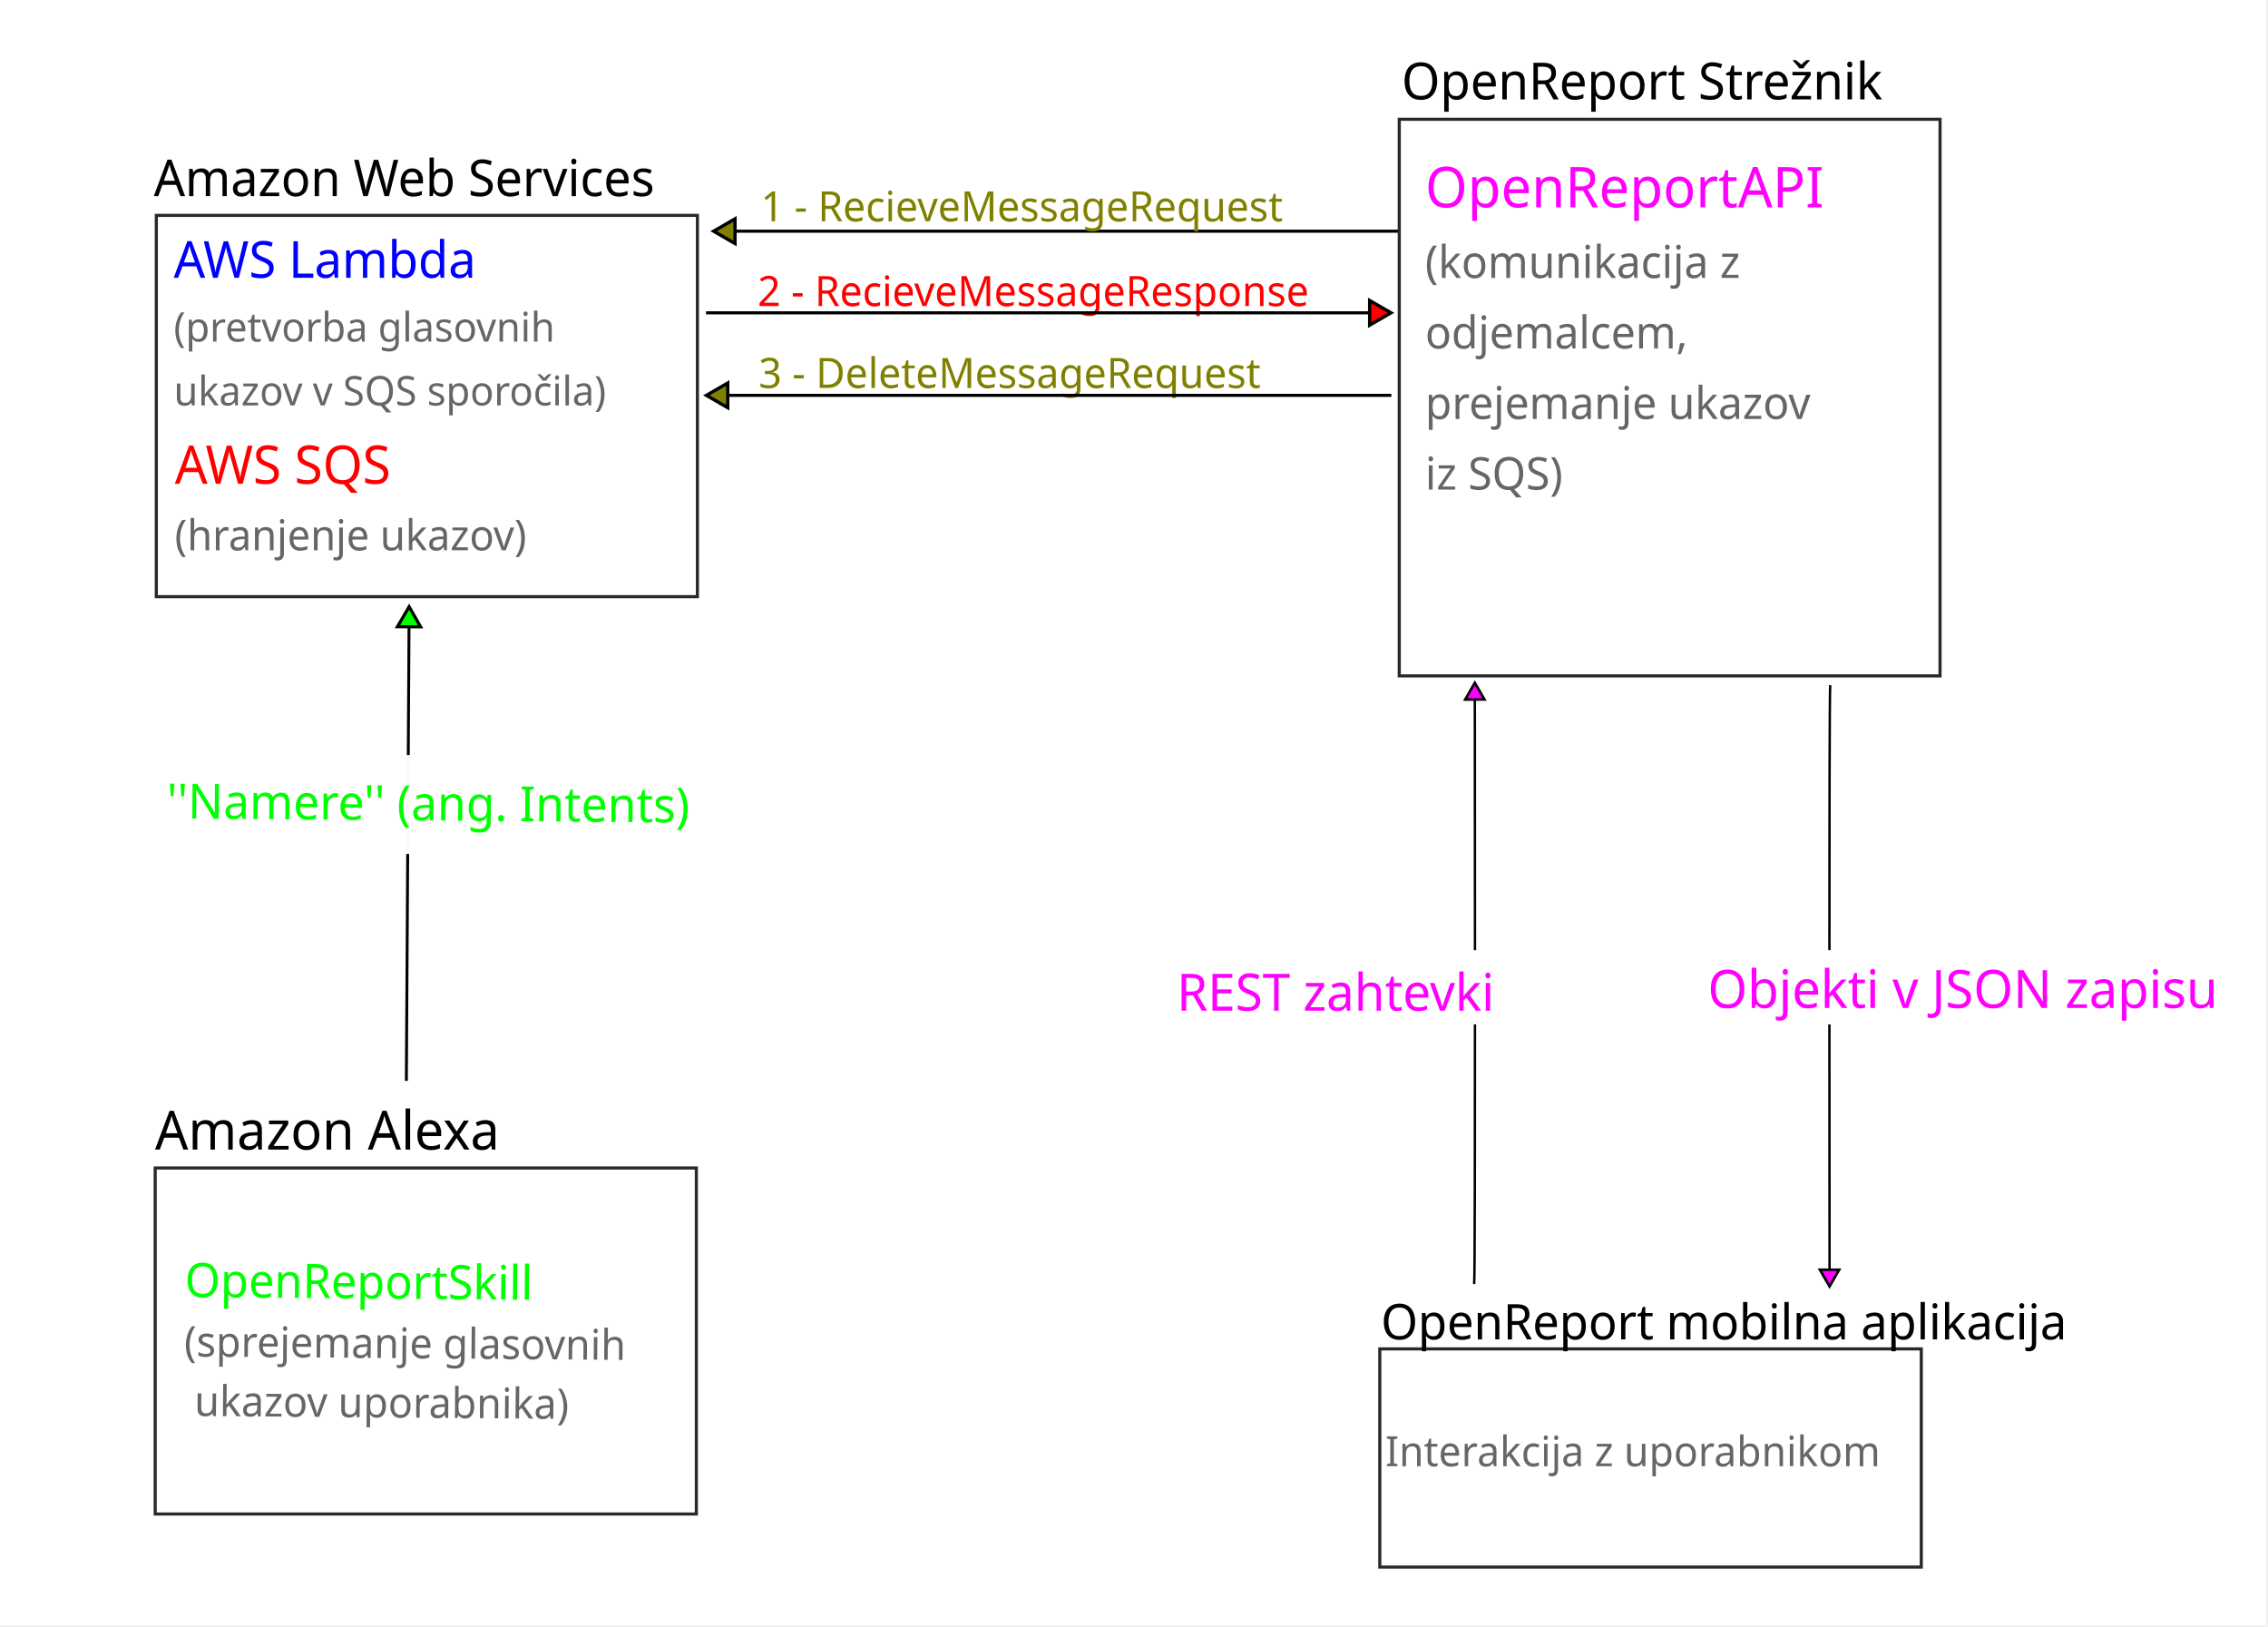
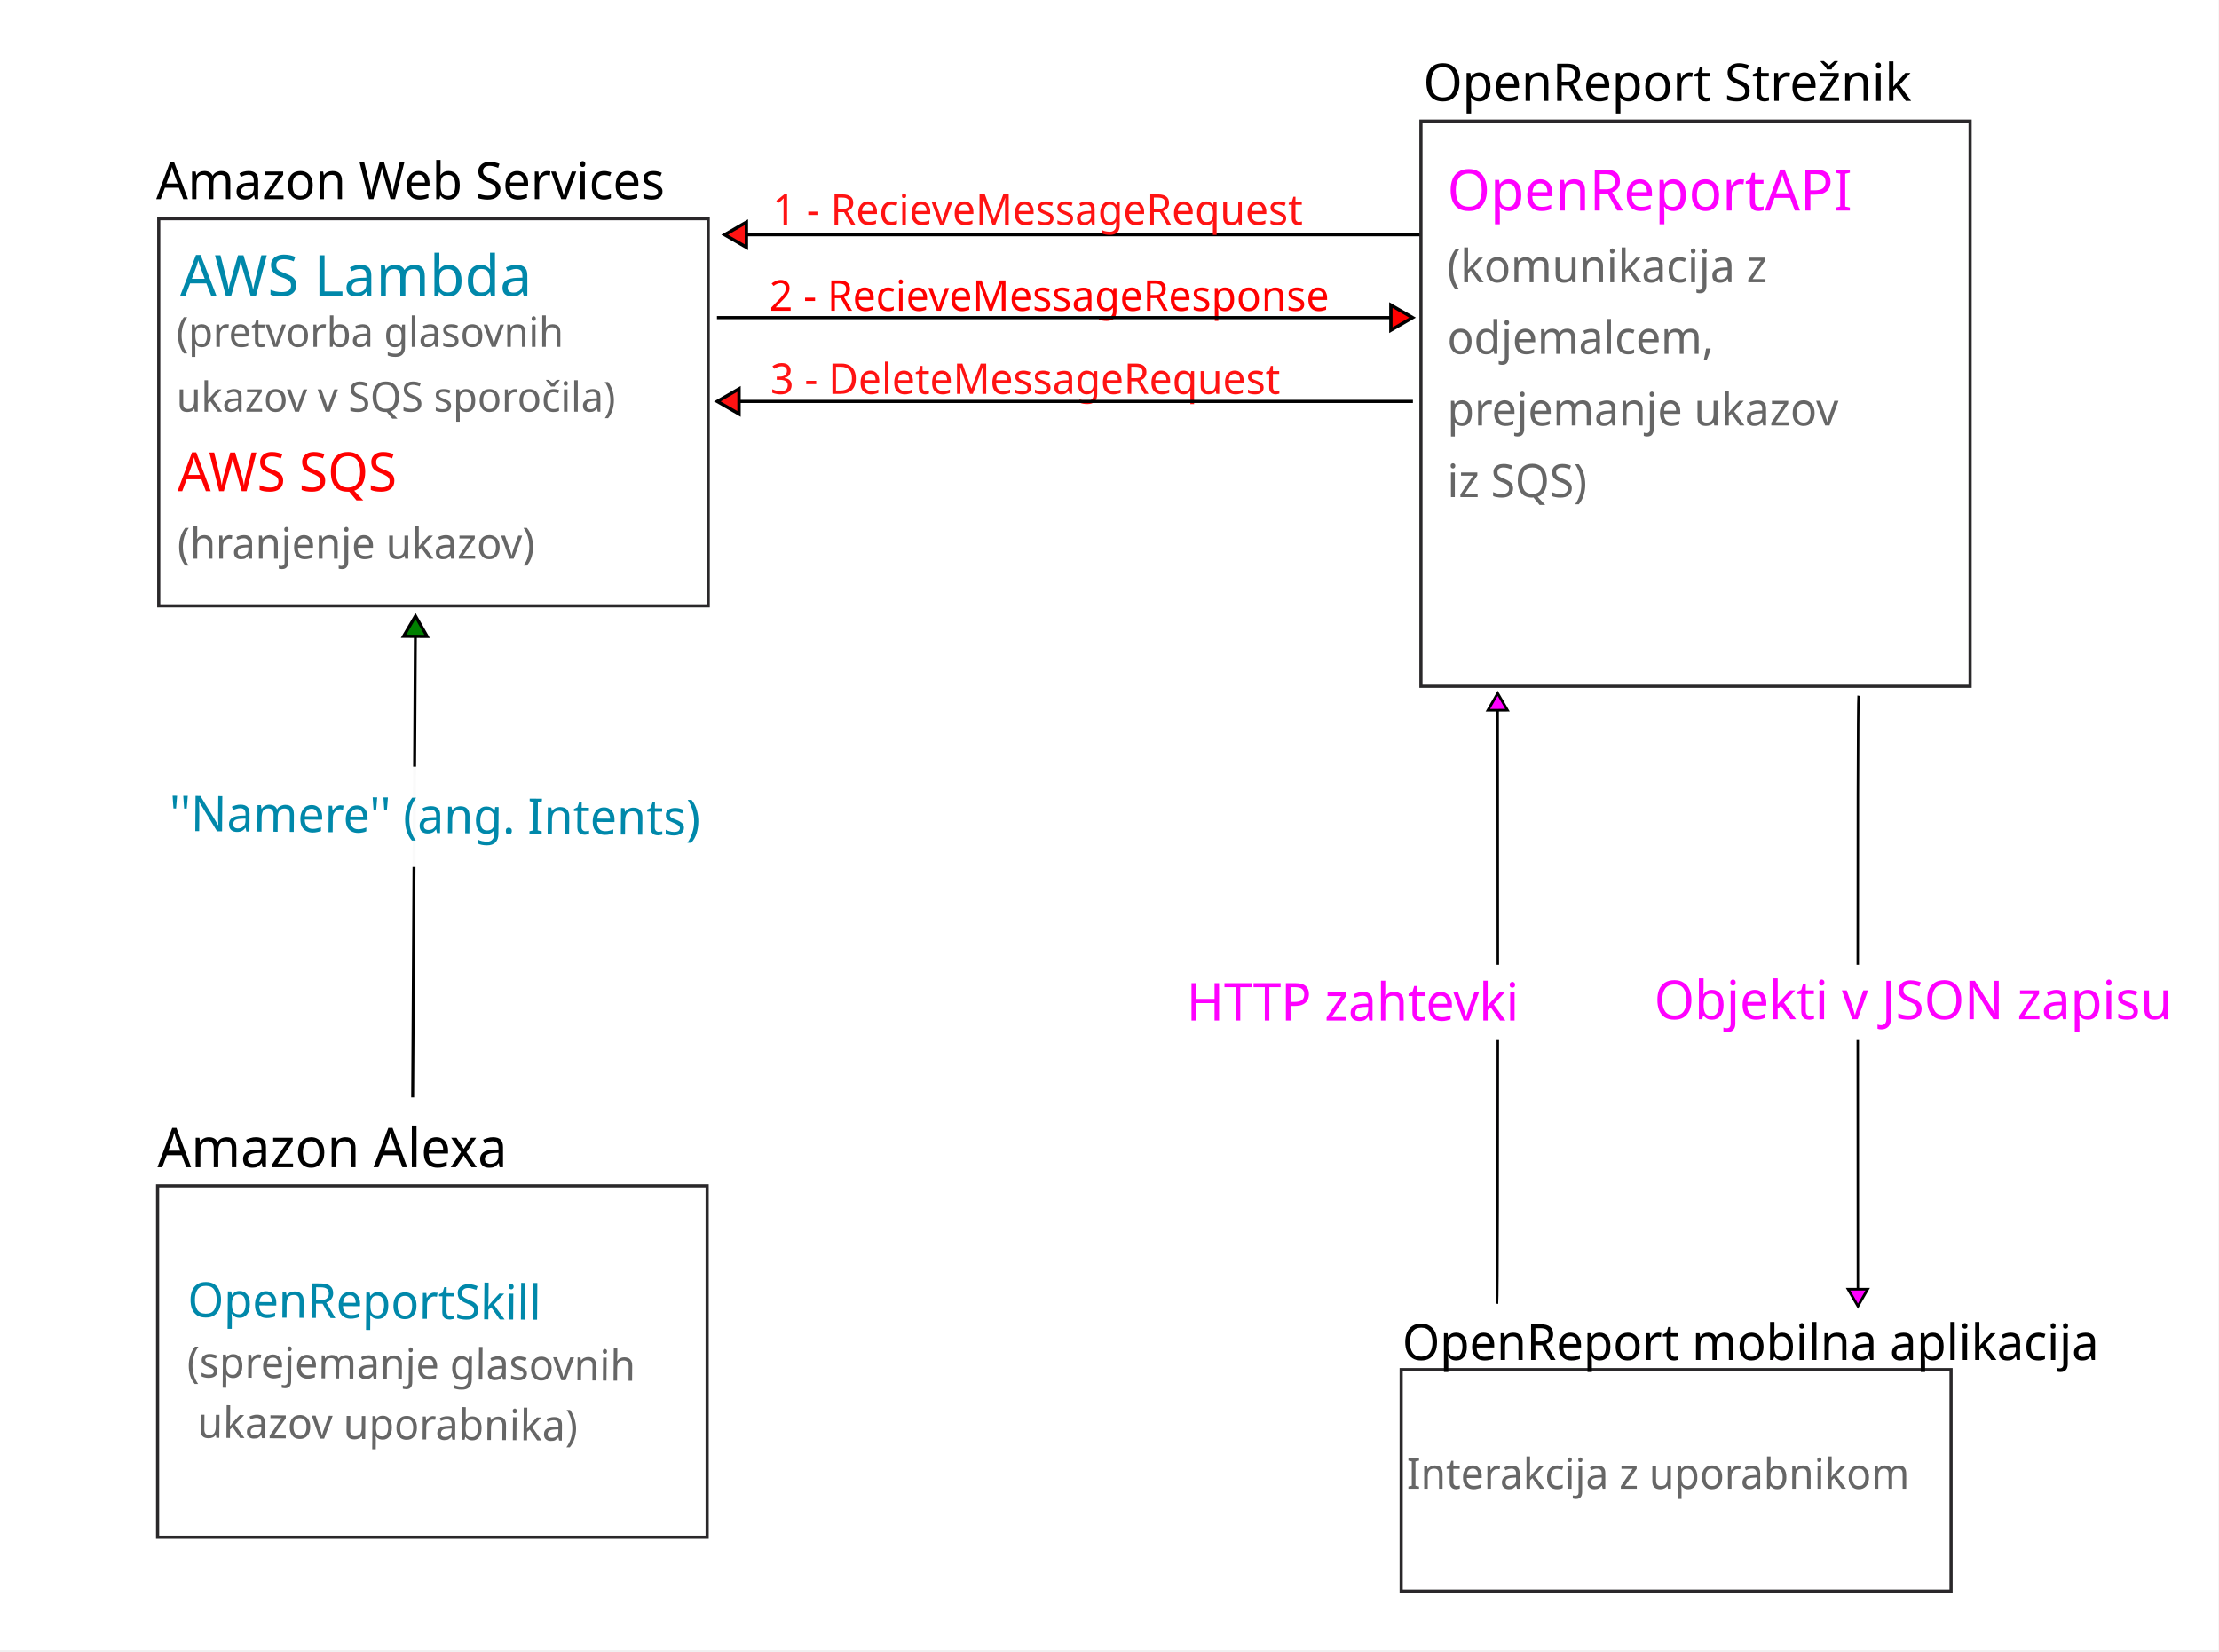
- <svg xmlns="http://www.w3.org/2000/svg" xmlns:ns1="http://www.openswatchbook.org/uri/2009/osb" width="219mm" height="157mm" viewBox="0 0 219 157" version="1.1" id="svg8">
+ <svg xmlns="http://www.w3.org/2000/svg" xmlns:ns1="http://www.openswatchbook.org/uri/2009/osb" id="svg8" version="1.1" viewBox="0 0 211 157" height="157mm" width="211mm">
  <defs id="defs2">
-     <marker orient="auto" refY="0" refX="0" id="marker3198" style="overflow:visible">
-       <path id="path3196" d="M 5.77,0 -2.88,5 V -5 Z" style="fill:#808000;fill-opacity:1;fill-rule:evenodd;stroke:#000000;stroke-width:1pt;stroke-opacity:1" transform="scale(0.8)" />
+     <marker style="overflow:visible" id="marker3198" refX="0" refY="0" orient="auto">
+       <path transform="scale(0.8)" style="fill:#ff1313;fill-opacity:1;fill-rule:evenodd;stroke:#000000;stroke-width:1pt;stroke-opacity:1" d="M 5.77,0 -2.88,5 V -5 Z" id="path3196" />
    </marker>
-     <rect x="-4.056" y="135.376" width="83.222" height="45.537" id="rect3085" />
-     <marker style="overflow:visible" id="marker2984" refX="0" refY="0" orient="auto">
-       <path transform="scale(0.8)" style="fill:#ff00ff;fill-opacity:1;fill-rule:evenodd;stroke:#000000;stroke-width:1pt;stroke-opacity:1" d="M 5.77,0 -2.88,5 V -5 Z" id="path2982" />
+     <rect id="rect3085" height="45.537" width="83.222" y="135.376" x="-4.056" />
+     <marker orient="auto" refY="0" refX="0" id="marker2984" style="overflow:visible">
+       <path id="path2982" d="M 5.77,0 -2.88,5 V -5 Z" style="fill:#ff00ff;fill-opacity:1;fill-rule:evenodd;stroke:#000000;stroke-width:1pt;stroke-opacity:1" transform="scale(0.8)" />
    </marker>
-     <marker style="overflow:visible" id="marker2276" refX="0" refY="0" orient="auto">
-       <path transform="scale(0.8)" style="fill:#00ff00;fill-opacity:1;fill-rule:evenodd;stroke:#000000;stroke-width:1pt;stroke-opacity:1" d="M 5.77,0 -2.88,5 V -5 Z" id="path2274" />
+     <marker orient="auto" refY="0" refX="0" id="marker2276" style="overflow:visible">
+       <path id="path2274" d="M 5.77,0 -2.88,5 V -5 Z" style="fill:#008000;fill-opacity:1;fill-rule:evenodd;stroke:#000000;stroke-width:1pt;stroke-opacity:1" transform="scale(0.8)" />
    </marker>
-     <marker orient="auto" refY="0" refX="0" id="Arrow1Lend" style="overflow:visible">
-       <path id="path895" d="M 0,0 5,-5 -12.5,0 5,5 Z" style="fill:#000000;fill-opacity:1;fill-rule:evenodd;stroke:#000000;stroke-width:1pt;stroke-opacity:1" transform="matrix(-0.8,0,0,-0.8,-10,0)" />
+     <marker style="overflow:visible" id="Arrow1Lend" refX="0" refY="0" orient="auto">
+       <path transform="matrix(-0.8,0,0,-0.8,-10,0)" style="fill:#000000;fill-opacity:1;fill-rule:evenodd;stroke:#000000;stroke-width:1pt;stroke-opacity:1" d="M 0,0 5,-5 -12.5,0 5,5 Z" id="path895" />
    </marker>
-     <linearGradient id="linearGradient859" ns1:paint="solid">
-       <stop style="stop-color:#000000;stop-opacity:1;" offset="0" id="stop857" />
+     <linearGradient ns1:paint="solid" id="linearGradient859">
+       <stop id="stop857" offset="0" style="stop-color:#000000;stop-opacity:1;" />
    </linearGradient>
-     <marker style="overflow:visible" id="TriangleOutL-7" refX="0" refY="0" orient="auto">
-       <path transform="scale(0.8)" style="fill:#000000;fill-opacity:1;fill-rule:evenodd;stroke:#000000;stroke-width:1pt;stroke-opacity:1" d="M 5.77,0 -2.88,5 V -5 Z" id="path1034-5" />
+     <marker orient="auto" refY="0" refX="0" id="TriangleOutL-7" style="overflow:visible">
+       <path id="path1034-5" d="M 5.77,0 -2.88,5 V -5 Z" style="fill:#000000;fill-opacity:1;fill-rule:evenodd;stroke:#000000;stroke-width:1pt;stroke-opacity:1" transform="scale(0.8)" />
    </marker>
-     <marker style="overflow:visible" id="marker3198-4" refX="0" refY="0" orient="auto">
-       <path transform="scale(0.8)" style="fill:#ff0000;fill-opacity:1;fill-rule:evenodd;stroke:#000000;stroke-width:1pt;stroke-opacity:1" d="M 5.77,0 -2.88,5 V -5 Z" id="path3196-3" />
+     <marker orient="auto" refY="0" refX="0" id="marker3198-4" style="overflow:visible">
+       <path id="path3196-3" d="M 5.77,0 -2.88,5 V -5 Z" style="fill:#ff0000;fill-opacity:1;fill-rule:evenodd;stroke:#000000;stroke-width:1pt;stroke-opacity:1" transform="scale(0.8)" />
    </marker>
-     <marker style="overflow:visible" id="marker3198-49" refX="0" refY="0" orient="auto">
-       <path transform="scale(0.8)" style="fill:#808000;fill-opacity:1;fill-rule:evenodd;stroke:#000000;stroke-width:1pt;stroke-opacity:1" d="M 5.77,0 -2.88,5 V -5 Z" id="path3196-2" />
+     <marker orient="auto" refY="0" refX="0" id="marker3198-49" style="overflow:visible">
+       <path id="path3196-2" d="M 5.77,0 -2.88,5 V -5 Z" style="fill:#ff1313;fill-opacity:1;fill-rule:evenodd;stroke:#000000;stroke-width:1pt;stroke-opacity:1" transform="scale(0.8)" />
    </marker>
-     <marker orient="auto" refY="0" refX="0" id="marker2984-7" style="overflow:visible">
-       <path id="path2982-5" d="M 5.77,0 -2.88,5 V -5 Z" style="fill:#ff00ff;fill-opacity:1;fill-rule:evenodd;stroke:#000000;stroke-width:1pt;stroke-opacity:1" transform="scale(0.8)" />
+     <marker style="overflow:visible" id="marker2984-7" refX="0" refY="0" orient="auto">
+       <path transform="scale(0.8)" style="fill:#ff00ff;fill-opacity:1;fill-rule:evenodd;stroke:#000000;stroke-width:1pt;stroke-opacity:1" d="M 5.77,0 -2.88,5 V -5 Z" id="path2982-5" />
    </marker>
  </defs>
  <g id="layer1">
-     <g id="g1334-0" transform="translate(132.2661,0.8152662)">
-       <text id="text1644-9" y="79.867" x="47.224" style="font-style:normal;font-weight:normal;font-size:2.822px;line-height:1.25;font-family:sans-serif;letter-spacing:0px;word-spacing:0px;fill:#000000;fill-opacity:1;stroke:none;stroke-width:0.265" xml:space="preserve">
-         <tspan style="font-size:2.822px;stroke-width:0.265" y="79.867" x="47.224" id="tspan1642-7" />
+     <g transform="translate(132.2661,0.8152662)" id="g1334-0">
+       <text xml:space="preserve" style="font-style:normal;font-weight:normal;font-size:2.822px;line-height:1.25;font-family:sans-serif;letter-spacing:0px;word-spacing:0px;fill:#000000;fill-opacity:1;stroke:none;stroke-width:0.265" x="47.224" y="79.867" id="text1644-9">
+         <tspan id="tspan1642-7" x="47.224" y="79.867" style="font-size:2.822px;stroke-width:0.265" />
      </text>
-       <rect y="-0.815" x="-132.266" height="156.898" width="218.81" id="rect1259-3" style="opacity:1;fill:#ffffff;fill-opacity:1;stroke:none;stroke-width:4.511;stroke-opacity:1" />
-       <rect y="111.94" x="-117.281" height="33.403" width="52.256" id="rect2141-5" style="opacity:1;fill:none;fill-opacity:1;stroke:#2a282a;stroke-width:0.301;stroke-miterlimit:4;stroke-dasharray:none;stroke-dashoffset:0;stroke-opacity:1" />
-       <text id="text2145-5" y="108.079" x="-119.563" style="font-style:normal;font-weight:normal;font-size:5.124px;line-height:1.25;font-family:sans-serif;letter-spacing:0px;word-spacing:0px;fill:#000000;fill-opacity:1;stroke:none;stroke-width:0.384" xml:space="preserve" transform="scale(0.981063,1.019303)">
-         <tspan style="font-size:5.124px;stroke-width:0.384" y="108.079" x="-119.563" id="tspan2143-4">Amazon Alexa</tspan>
+       <rect style="opacity:1;fill:#ffffff;fill-opacity:1;stroke:none;stroke-width:4.429;stroke-opacity:1" id="rect1259-3" width="210.953" height="156.898" x="-132.266" y="-0.815" />
+       <rect style="opacity:1;fill:none;fill-opacity:1;stroke:#2a282a;stroke-width:0.301;stroke-miterlimit:4;stroke-dasharray:none;stroke-dashoffset:0;stroke-opacity:1" id="rect2141-5" width="52.256" height="33.403" x="-117.281" y="111.94" />
+       <text transform="scale(0.981063,1.019303)" xml:space="preserve" style="font-style:normal;font-weight:normal;font-size:5.124px;line-height:1.25;font-family:sans-serif;letter-spacing:0px;word-spacing:0px;fill:#000000;fill-opacity:1;stroke:none;stroke-width:0.384" x="-119.563" y="108.079" id="text2145-5">
+         <tspan id="tspan2143-4" x="-119.563" y="108.079" style="font-size:5.124px;stroke-width:0.384">Amazon Alexa</tspan>
      </text>
-       <text xml:space="preserve" style="font-style:normal;font-weight:normal;font-size:4.852px;line-height:1.25;font-family:sans-serif;letter-spacing:0px;word-spacing:0px;fill:#000000;fill-opacity:1;stroke:none;stroke-width:0.364" x="3.134" y="8.613" id="text2145-5-6" transform="scale(0.981063,1.019303)">
-         <tspan x="3.134" y="8.613" style="font-size:4.852px;stroke-width:0.364" id="tspan1419">OpenReport Strežnik</tspan>
+       <text transform="scale(0.981063,1.019303)" id="text2145-5-6" y="8.613" x="3.134" style="font-style:normal;font-weight:normal;font-size:4.852px;line-height:1.25;font-family:sans-serif;letter-spacing:0px;word-spacing:0px;fill:#000000;fill-opacity:1;stroke:none;stroke-width:0.364" xml:space="preserve">
+         <tspan id="tspan1419" style="font-size:4.852px;stroke-width:0.364" y="8.613" x="3.134">OpenReport Strežnik</tspan>
      </text>
-       <rect style="opacity:1;fill:none;fill-opacity:1;stroke:#2a282a;stroke-width:0.301;stroke-miterlimit:4;stroke-dasharray:none;stroke-dashoffset:0;stroke-opacity:1" id="rect2141-5-6" width="52.286" height="21.061" x="0.969" y="129.404" />
-       <text xml:space="preserve" style="font-style:normal;font-weight:normal;font-size:4.664px;line-height:1.25;font-family:sans-serif;letter-spacing:0px;word-spacing:0px;fill:#000000;fill-opacity:1;stroke:none;stroke-width:0.35" x="1.102" y="126.056" id="text2145-5-9" transform="scale(0.981063,1.019303)">
-         <tspan x="1.102" y="126.056" style="font-size:4.664px;stroke-width:0.35" id="tspan2886">OpenReport mobilna aplikacija</tspan>
+       <rect y="129.404" x="0.969" height="21.061" width="52.286" id="rect2141-5-6" style="opacity:1;fill:none;fill-opacity:1;stroke:#2a282a;stroke-width:0.301;stroke-miterlimit:4;stroke-dasharray:none;stroke-dashoffset:0;stroke-opacity:1" />
+       <text transform="scale(0.981063,1.019303)" id="text2145-5-9" y="126.056" x="1.102" style="font-style:normal;font-weight:normal;font-size:4.664px;line-height:1.25;font-family:sans-serif;letter-spacing:0px;word-spacing:0px;fill:#000000;fill-opacity:1;stroke:none;stroke-width:0.35" xml:space="preserve">
+         <tspan id="tspan2886" style="font-size:4.664px;stroke-width:0.35" y="126.056" x="1.102">OpenReport mobilna aplikacija</tspan>
      </text>
-       <text id="text2145-5-6-7" y="25.47" x="-5.423" style="font-style:normal;font-weight:normal;font-size:3.528px;line-height:1.25;font-family:sans-serif;letter-spacing:0px;word-spacing:0px;fill:#000000;fill-opacity:1;stroke:none;stroke-width:0.265" xml:space="preserve">
-         <tspan id="tspan2874-4" style="font-size:3.528px;stroke-width:0.265" y="25.47" x="-5.423" />
+       <text xml:space="preserve" style="font-style:normal;font-weight:normal;font-size:3.528px;line-height:1.25;font-family:sans-serif;letter-spacing:0px;word-spacing:0px;fill:#000000;fill-opacity:1;stroke:none;stroke-width:0.265" x="-5.423" y="25.47" id="text2145-5-6-7">
+         <tspan x="-5.423" y="25.47" style="font-size:3.528px;stroke-width:0.265" id="tspan2874-4" />
      </text>
-       <path style="fill:#00ff00;stroke:#000000;stroke-width:0.28px;stroke-linecap:butt;stroke-linejoin:miter;stroke-opacity:1;marker-end:url(#marker2276)" d="m -93.027,103.527 0.26,-44.481" id="path2910" />
-       <path style="fill:#ff00ff;stroke:#000000;stroke-width:0.233px;stroke-linecap:butt;stroke-linejoin:miter;stroke-opacity:1;marker-end:url(#marker2984)" d="m 10.08,123.147 c 0.129,-0.82 0.065,-56.97 0.065,-56.97" id="path2938" />
-       <rect style="opacity:0.98;fill:#ffffff;fill-opacity:1;stroke:none;stroke-width:0.201;stroke-miterlimit:4;stroke-dasharray:none;stroke-dashoffset:0;stroke-opacity:0.322" id="rect3101" width="25.327" height="9.545" x="-105.633" y="72.075" />
-       <text xml:space="preserve" style="font-style:normal;font-weight:normal;font-size:4.6px;line-height:1.25;font-family:sans-serif;letter-spacing:0px;word-spacing:0px;fill:#00ff00;fill-opacity:1;stroke:none;stroke-width:0.383" x="-117.816" y="77.616" id="text3042" transform="matrix(0.9810336,0.00788942,-0.00759345,1.019272,0,0)">
-         <tspan x="-117.816" y="77.616" style="font-size:4.6px;fill:#00ff00;stroke-width:0.383" id="tspan3044">''Namere'' (ang. Intents)</tspan>
+       <path id="path2910" d="m -93.027,103.527 0.26,-44.481" style="fill:#008000;stroke:#000000;stroke-width:0.28px;stroke-linecap:butt;stroke-linejoin:miter;stroke-opacity:1;marker-end:url(#marker2276)" />
+       <path id="path2938" d="m 10.08,123.147 c 0.129,-0.82 0.065,-56.97 0.065,-56.97" style="fill:#ff00ff;stroke:#000000;stroke-width:0.233px;stroke-linecap:butt;stroke-linejoin:miter;stroke-opacity:1;marker-end:url(#marker2984)" />
+       <rect y="72.075" x="-105.633" height="9.545" width="25.327" id="rect3101" style="opacity:0.98;fill:#ffffff;fill-opacity:1;stroke:none;stroke-width:0.201;stroke-miterlimit:4;stroke-dasharray:none;stroke-dashoffset:0;stroke-opacity:0.322" />
+       <text transform="matrix(0.9810336,0.00788942,-0.00759345,1.019272,0,0)" id="text3042" y="77.616" x="-117.816" style="font-style:normal;font-weight:normal;font-size:4.6px;line-height:1.25;font-family:sans-serif;letter-spacing:0px;word-spacing:0px;fill:#0088aa;fill-opacity:1;stroke:none;stroke-width:0.383" xml:space="preserve">
+         <tspan id="tspan3044" style="font-size:4.6px;fill:#0088aa;stroke-width:0.383" y="77.616" x="-117.816">''Namere'' (ang. Intents)</tspan>
      </text>
-       <rect style="opacity:1;fill:none;fill-opacity:1;stroke:#2a282a;stroke-width:0.301;stroke-miterlimit:4;stroke-dasharray:none;stroke-dashoffset:0;stroke-opacity:1" id="rect2141-5-5" width="52.249" height="36.807" x="-117.173" y="19.977" />
-       <text xml:space="preserve" style="font-style:normal;font-weight:normal;font-size:4.807px;line-height:1.25;font-family:sans-serif;letter-spacing:0px;word-spacing:0px;fill:#000000;fill-opacity:1;stroke:none;stroke-width:0.361" x="-119.68" y="17.771" id="text2145-5-2" transform="scale(0.981063,1.019303)">
-         <tspan id="tspan2143-4-5" x="-119.68" y="17.771" style="font-size:4.807px;stroke-width:0.361">Amazon Web Services</tspan>
-         <tspan x="-119.68" y="23.78" style="font-size:4.807px;stroke-width:0.361" id="tspan3081" />
+       <rect y="19.977" x="-117.173" height="36.807" width="52.249" id="rect2141-5-5" style="opacity:1;fill:none;fill-opacity:1;stroke:#2a282a;stroke-width:0.301;stroke-miterlimit:4;stroke-dasharray:none;stroke-dashoffset:0;stroke-opacity:1" />
+       <text transform="scale(0.981063,1.019303)" id="text2145-5-2" y="17.771" x="-119.68" style="font-style:normal;font-weight:normal;font-size:4.807px;line-height:1.25;font-family:sans-serif;letter-spacing:0px;word-spacing:0px;fill:#000000;fill-opacity:1;stroke:none;stroke-width:0.361" xml:space="preserve">
+         <tspan style="font-size:4.807px;stroke-width:0.361" y="17.771" x="-119.68" id="tspan2143-4-5">Amazon Web Services</tspan>
+         <tspan id="tspan3081" style="font-size:4.807px;stroke-width:0.361" y="23.78" x="-119.68" />
      </text>
-       <text xml:space="preserve" id="text3083" style="font-style:normal;font-weight:normal;font-size:10.583px;line-height:1.25;font-family:sans-serif;letter-spacing:0px;word-spacing:0px;white-space:pre;shape-inside:url(#rect3085);fill:#000000;fill-opacity:1;stroke:none;" transform="translate(-4.091455,-6.483733)" />
-       <path style="fill:#808000;stroke:#000000;stroke-width:0.298;stroke-linecap:butt;stroke-linejoin:miter;stroke-miterlimit:4;stroke-dasharray:none;stroke-opacity:1;marker-end:url(#marker3198)" d="M 2.786,21.503 H -61.98" id="path3103" />
-       <rect style="opacity:1;fill:none;fill-opacity:1;stroke:#2a282a;stroke-width:0.301;stroke-miterlimit:4;stroke-dasharray:none;stroke-dashoffset:0;stroke-opacity:1" id="rect2141-5-7" width="52.218" height="53.734" x="2.848" y="10.699" />
-       <text id="text2145-5-6-4" y="20.163" x="-59.939" style="font-style:normal;font-weight:normal;font-size:3.97px;line-height:1.25;font-family:sans-serif;letter-spacing:0px;word-spacing:0px;fill:#808000;fill-opacity:1;stroke:none;stroke-width:0.298" xml:space="preserve" transform="scale(0.981063,1.019303)">
-         <tspan style="font-size:3.97px;fill:#808000;stroke-width:0.298" y="20.163" x="-59.939" id="tspan3236">1 - RecieveMessageRequest</tspan>
+       <text transform="translate(-4.091455,-6.483733)" style="font-style:normal;font-weight:normal;font-size:10.583px;line-height:1.25;font-family:sans-serif;letter-spacing:0px;word-spacing:0px;white-space:pre;shape-inside:url(#rect3085);fill:#000000;fill-opacity:1;stroke:none;" id="text3083" xml:space="preserve" />
+       <path id="path3103" d="M 2.786,21.503 H -61.98" style="fill:#ff1313;fill-opacity:1;stroke:#000000;stroke-width:0.298;stroke-linecap:butt;stroke-linejoin:miter;stroke-miterlimit:4;stroke-dasharray:none;stroke-opacity:1;marker-end:url(#marker3198)" />
+       <rect y="10.699" x="2.848" height="53.734" width="52.218" id="rect2141-5-7" style="opacity:1;fill:none;fill-opacity:1;stroke:#2a282a;stroke-width:0.301;stroke-miterlimit:4;stroke-dasharray:none;stroke-dashoffset:0;stroke-opacity:1" />
+       <text transform="scale(0.981063,1.019303)" xml:space="preserve" style="font-style:normal;font-weight:normal;font-size:3.97px;line-height:1.25;font-family:sans-serif;letter-spacing:0px;word-spacing:0px;fill:#ff1313;fill-opacity:1;stroke:none;stroke-width:0.298" x="-59.939" y="20.163" id="text2145-5-6-4">
+         <tspan id="tspan3236" x="-59.939" y="20.163" style="font-size:3.97px;fill:#ff1313;fill-opacity:1;stroke-width:0.298">1 - RecieveMessageRequest</tspan>
      </text>
-       <text xml:space="preserve" style="font-style:normal;font-weight:normal;font-size:3.97px;line-height:1.25;font-family:sans-serif;letter-spacing:0px;word-spacing:0px;fill:#ff0000;fill-opacity:1;stroke:none;stroke-width:0.298" x="-60.251" y="28.184" id="text2145-5-6-4-8" transform="scale(0.981063,1.019303)">
-         <tspan id="tspan3236-6" x="-60.251" y="28.184" style="font-size:3.97px;fill:#ff0000;stroke-width:0.298">2 - RecieveMessageResponse</tspan>
+       <text transform="scale(0.981063,1.019303)" id="text2145-5-6-4-8" y="28.184" x="-60.251" style="font-style:normal;font-weight:normal;font-size:3.97px;line-height:1.25;font-family:sans-serif;letter-spacing:0px;word-spacing:0px;fill:#ff0000;fill-opacity:1;stroke:none;stroke-width:0.298" xml:space="preserve">
+         <tspan style="font-size:3.97px;fill:#ff0000;stroke-width:0.298" y="28.184" x="-60.251" id="tspan3236-6">2 - RecieveMessageResponse</tspan>
      </text>
-       <text id="text2145-5-6-4-8-8" y="35.942" x="-60.142" style="font-style:normal;font-weight:normal;font-size:3.97px;line-height:1.25;font-family:sans-serif;letter-spacing:0px;word-spacing:0px;fill:#808000;fill-opacity:1;stroke:none;stroke-width:0.298" xml:space="preserve" transform="scale(0.981063,1.019303)">
-         <tspan style="font-size:3.97px;fill:#808000;stroke-width:0.298" y="35.942" x="-60.142" id="tspan3308">3 - DeleteMessageRequest</tspan>
+       <text transform="scale(0.981063,1.019303)" xml:space="preserve" style="font-style:normal;font-weight:normal;font-size:3.97px;line-height:1.25;font-family:sans-serif;letter-spacing:0px;word-spacing:0px;fill:#ff1313;fill-opacity:1;stroke:none;stroke-width:0.298" x="-60.142" y="35.942" id="text2145-5-6-4-8-8">
+         <tspan id="tspan3308" x="-60.142" y="35.942" style="font-size:3.97px;fill:#ff1313;fill-opacity:1;stroke-width:0.298">3 - DeleteMessageRequest</tspan>
      </text>
-       <path id="path3103-1" d="M -64.092,29.384 H 0.675" style="fill:#ff0000;stroke:#000000;stroke-width:0.298;stroke-linecap:butt;stroke-linejoin:miter;stroke-miterlimit:4;stroke-dasharray:none;stroke-opacity:1;marker-end:url(#marker3198-4)" />
-       <path id="path3103-0" d="M 2.085,37.351 H -62.681" style="fill:#808000;stroke:#000000;stroke-width:0.298;stroke-linecap:butt;stroke-linejoin:miter;stroke-miterlimit:4;stroke-dasharray:none;stroke-opacity:1;marker-end:url(#marker3198-49)" />
-       <text id="text2145-5-6-6" y="18.839" x="5.453" style="font-style:normal;font-weight:normal;font-size:5.346px;line-height:1.25;font-family:sans-serif;letter-spacing:0px;word-spacing:0px;fill:#ff00ff;fill-opacity:1;stroke:none;stroke-width:0.401" xml:space="preserve" transform="scale(0.981063,1.019303)">
-         <tspan id="tspan2874-6" style="font-size:5.346px;fill:#ff00ff;stroke-width:0.401" y="18.839" x="5.453">OpenReportAPI</tspan>
-         <tspan style="font-size:4.277px;fill:#666666;stroke-width:0.401" y="25.521" x="5.453" id="tspan4918">(komunikacija z</tspan>
-         <tspan style="font-size:4.277px;fill:#666666;stroke-width:0.401" y="32.203" x="5.453" id="tspan1501">odjemalcem,</tspan>
-         <tspan style="font-size:4.277px;fill:#666666;stroke-width:0.401" y="38.886" x="5.453" id="tspan1505">prejemanje ukazov</tspan>
-         <tspan style="font-size:4.277px;fill:#666666;stroke-width:0.401" y="45.568" x="5.453" id="tspan1515">iz SQS)</tspan>
+       <path style="fill:#ff0000;stroke:#000000;stroke-width:0.298;stroke-linecap:butt;stroke-linejoin:miter;stroke-miterlimit:4;stroke-dasharray:none;stroke-opacity:1;marker-end:url(#marker3198-4)" d="M -64.092,29.384 H 0.675" id="path3103-1" />
+       <path style="fill:#ff1313;fill-opacity:1;stroke:#000000;stroke-width:0.298;stroke-linecap:butt;stroke-linejoin:miter;stroke-miterlimit:4;stroke-dasharray:none;stroke-opacity:1;marker-end:url(#marker3198-49)" d="M 2.085,37.351 H -62.681" id="path3103-0" />
+       <text transform="scale(0.981063,1.019303)" xml:space="preserve" style="font-style:normal;font-weight:normal;font-size:5.346px;line-height:1.25;font-family:sans-serif;letter-spacing:0px;word-spacing:0px;fill:#ff00ff;fill-opacity:1;stroke:none;stroke-width:0.401" x="5.453" y="18.839" id="text2145-5-6-6">
+         <tspan x="5.453" y="18.839" style="font-size:5.346px;fill:#ff00ff;stroke-width:0.401" id="tspan2874-6">OpenReportAPI</tspan>
+         <tspan id="tspan4918" x="5.453" y="25.521" style="font-size:4.277px;fill:#666666;stroke-width:0.401">(komunikacija z</tspan>
+         <tspan id="tspan1501" x="5.453" y="32.203" style="font-size:4.277px;fill:#666666;stroke-width:0.401">odjemalcem,</tspan>
+         <tspan id="tspan1505" x="5.453" y="38.886" style="font-size:4.277px;fill:#666666;stroke-width:0.401">prejemanje ukazov</tspan>
+         <tspan id="tspan1515" x="5.453" y="45.568" style="font-size:4.277px;fill:#666666;stroke-width:0.401">iz SQS)</tspan>
      </text>
-       <text transform="matrix(0.9810336,0.00788943,-0.00759345,1.019272,0,0)" id="text3042-0" y="122.939" x="-115.696" style="font-style:normal;font-weight:normal;font-size:4.499px;line-height:1.25;font-family:sans-serif;letter-spacing:0px;word-spacing:0px;fill:#00ff00;fill-opacity:1;stroke:none;stroke-width:0.375" xml:space="preserve">
-         <tspan id="tspan3044-4" style="font-size:4.499px;fill:#00ff00;stroke-width:0.375" y="122.939" x="-115.696">OpenReportSkill</tspan>
-         <tspan style="font-size:3.999px;fill:#666666;stroke-width:0.375" y="128.563" x="-115.696" id="tspan4908">(sprejemanje glasovnih</tspan>
-         <tspan style="font-size:3.999px;fill:#666666;stroke-width:0.375" y="134.187" x="-115.696" id="tspan1495"> ukazov uporabnika)</tspan>
+       <text xml:space="preserve" style="font-style:normal;font-weight:normal;font-size:4.499px;line-height:1.25;font-family:sans-serif;letter-spacing:0px;word-spacing:0px;fill:#008000;fill-opacity:1;stroke:none;stroke-width:0.375" x="-115.696" y="122.939" id="text3042-0" transform="matrix(0.9810336,0.00788943,-0.00759345,1.019272,0,0)">
+         <tspan x="-115.696" y="122.939" style="font-size:4.499px;fill:#0088aa;stroke-width:0.375" id="tspan3044-4">OpenReportSkill</tspan>
+         <tspan id="tspan4908" x="-115.696" y="128.563" style="font-size:3.999px;fill:#666666;stroke-width:0.375">(sprejemanje glasovnih</tspan>
+         <tspan id="tspan1495" x="-115.696" y="134.187" style="font-size:3.999px;fill:#666666;stroke-width:0.375"> ukazov uporabnika)</tspan>
      </text>
-       <text id="text2145-5-6-4-8-87" y="45.019" x="-117.612" style="font-style:normal;font-weight:normal;font-size:5.039px;line-height:1.25;font-family:sans-serif;letter-spacing:0px;word-spacing:0px;fill:#808000;fill-opacity:1;stroke:none;stroke-width:0.378" xml:space="preserve" transform="scale(0.981063,1.019303)">
-         <tspan style="font-size:5.039px;fill:#ff0000;stroke-width:0.378" y="45.019" x="-117.612" id="tspan3236-6-1">AWS SQS</tspan>
-         <tspan style="font-size:4.031px;fill:#666666;stroke-width:0.378" y="51.318" x="-117.612" id="tspan4874">(hranjenje ukazov)</tspan>
+       <text transform="scale(0.981063,1.019303)" xml:space="preserve" style="font-style:normal;font-weight:normal;font-size:5.039px;line-height:1.25;font-family:sans-serif;letter-spacing:0px;word-spacing:0px;fill:#808000;fill-opacity:1;stroke:none;stroke-width:0.378" x="-117.612" y="45.019" id="text2145-5-6-4-8-87">
+         <tspan id="tspan3236-6-1" x="-117.612" y="45.019" style="font-size:5.039px;fill:#ff0000;stroke-width:0.378">AWS SQS</tspan>
+         <tspan id="tspan4874" x="-117.612" y="51.318" style="font-size:4.031px;fill:#666666;stroke-width:0.378">(hranjenje ukazov)</tspan>
      </text>
-       <text xml:space="preserve" style="font-style:normal;font-weight:normal;font-size:4.838px;line-height:1.25;font-family:sans-serif;letter-spacing:0px;word-spacing:0px;fill:#0000ff;fill-opacity:1;stroke:none;stroke-width:0.363" x="-117.718" y="25.506" id="text2145-5-6-4-8-87-4" transform="scale(0.981063,1.019303)">
-         <tspan id="tspan3236-6-1-4" x="-117.718" y="25.506" style="font-size:4.838px;fill:#0000ff;stroke-width:0.363">AWS Lambda</tspan>
-         <tspan x="-117.718" y="31.553" style="font-size:3.87px;fill:#666666;stroke-width:0.363" id="tspan4872">(pretvorba glasovnih</tspan>
-         <tspan x="-117.718" y="37.6" style="font-size:3.87px;fill:#666666;stroke-width:0.363" id="tspan1497">ukazov v SQS sporočila)</tspan>
+       <text transform="scale(0.981063,1.019303)" id="text2145-5-6-4-8-87-4" y="25.506" x="-117.718" style="font-style:normal;font-weight:normal;font-size:4.838px;line-height:1.25;font-family:sans-serif;letter-spacing:0px;word-spacing:0px;fill:#7b7b7b;fill-opacity:1;stroke:none;stroke-width:0.363" xml:space="preserve">
+         <tspan style="font-size:4.838px;fill:#7b7b7b;fill-opacity:1;stroke-width:0.363" y="25.506" x="-117.718" id="tspan3236-6-1-4" />
+         <tspan id="tspan4872" style="font-size:3.87px;fill:#666666;fill-opacity:1;stroke-width:0.363" y="31.553" x="-117.718">(pretvorba glasovnih</tspan>
+         <tspan id="tspan1497" style="font-size:3.87px;fill:#666666;fill-opacity:1;stroke-width:0.363" y="37.6" x="-117.718">ukazov v SQS sporočila)</tspan>
      </text>
-       <text id="text2145-5-9-3" y="138.069" x="1.531" style="font-style:normal;font-weight:normal;font-size:3.97px;line-height:1.25;font-family:sans-serif;letter-spacing:0px;word-spacing:0px;fill:#000000;fill-opacity:1;stroke:none;stroke-width:0.298" xml:space="preserve" transform="scale(0.981063,1.019303)">
-         <tspan id="tspan2886-6" style="font-size:3.97px;opacity:0.6;fill:#666666;fill-opacity:1;stroke-width:0.298" y="138.069" x="1.531">Interakcija z uporabnikom</tspan>
+       <text transform="scale(0.981063,1.019303)" xml:space="preserve" style="font-style:normal;font-weight:normal;font-size:3.97px;line-height:1.25;font-family:sans-serif;letter-spacing:0px;word-spacing:0px;fill:#000000;fill-opacity:1;stroke:none;stroke-width:0.298" x="1.531" y="138.069" id="text2145-5-9-3">
+         <tspan x="1.531" y="138.069" style="font-size:3.97px;opacity:0.6;fill:#666666;fill-opacity:1;stroke-width:0.298" id="tspan2886-6">Interakcija z uporabnikom</tspan>
      </text>
-       <path id="path2938-3" d="m 44.462,65.328 c -0.129,0.82 -0.065,56.97 -0.065,56.97" style="fill:#ff00ff;stroke:#000000;stroke-width:0.233px;stroke-linecap:butt;stroke-linejoin:miter;stroke-opacity:1;marker-end:url(#marker2984-7)" />
-       <rect style="opacity:1;fill:#ffffff;fill-opacity:1;stroke:none;stroke-width:0.437;stroke-opacity:1" id="rect1259" width="45.007" height="7.161" x="3.44" y="90.913" />
-       <text id="text2145-5-9-6" y="94.919" x="-18.987" style="font-style:normal;font-weight:normal;font-size:4.885px;line-height:1.25;font-family:sans-serif;letter-spacing:0px;word-spacing:0px;fill:#ff00ff;fill-opacity:1;stroke:none;stroke-width:0.366" xml:space="preserve" transform="scale(0.981063,1.019303)">
-         <tspan style="font-size:4.885px;fill:#ff00ff;stroke-width:0.366" y="94.919" x="-18.987" id="tspan1181">REST zahtevki</tspan>
+       <path style="fill:#ff00ff;stroke:#000000;stroke-width:0.233px;stroke-linecap:butt;stroke-linejoin:miter;stroke-opacity:1;marker-end:url(#marker2984-7)" d="m 44.462,65.328 c -0.129,0.82 -0.065,56.97 -0.065,56.97" id="path2938-3" />
+       <rect y="90.913" x="3.44" height="7.161" width="45.007" id="rect1259" style="opacity:1;fill:#ffffff;fill-opacity:1;stroke:none;stroke-width:0.437;stroke-opacity:1" />
+       <text transform="scale(0.981063,1.019303)" xml:space="preserve" style="font-style:normal;font-weight:normal;font-size:4.885px;line-height:1.25;font-family:sans-serif;letter-spacing:0px;word-spacing:0px;fill:#ff00ff;fill-opacity:1;stroke:none;stroke-width:0.366" x="-19.803" y="94.391" id="text2145-5-9-6">
+         <tspan id="tspan1181" x="-19.803" y="94.391" style="font-size:4.885px;fill:#ff00ff;stroke-width:0.366">HTTP zahtevki</tspan>
      </text>
-       <text xml:space="preserve" style="font-style:normal;font-weight:normal;font-size:5.01px;line-height:1.25;font-family:sans-serif;letter-spacing:0px;word-spacing:0px;fill:#ff00ff;fill-opacity:1;stroke:none;stroke-width:0.376" x="33.259" y="94.665" id="text2145-5-9-6-9" transform="scale(0.981063,1.019303)">
-         <tspan x="33.259" y="94.665" style="font-size:5.01px;fill:#ff00ff;stroke-width:0.376" id="tspan1415">Objekti v JSON zapisu</tspan>
-         <tspan x="33.259" y="100.928" style="font-size:5.01px;fill:#ff00ff;stroke-width:0.376" id="tspan1185" />
+       <text transform="scale(0.981063,1.019303)" id="text2145-5-9-6-9" y="94.264" x="25.507" style="font-style:normal;font-weight:normal;font-size:5.01px;line-height:1.25;font-family:sans-serif;letter-spacing:0px;word-spacing:0px;fill:#ff00ff;fill-opacity:1;stroke:none;stroke-width:0.376" xml:space="preserve">
+         <tspan id="tspan1415" style="font-size:5.01px;fill:#ff00ff;stroke-width:0.376" y="94.264" x="25.507">Objekti v JSON zapisu</tspan>
+         <tspan id="tspan1185" style="font-size:5.01px;fill:#ff00ff;stroke-width:0.376" y="100.526" x="25.507" />
+       </text>
+       <text id="text974" y="27.33" x="-115.145" style="font-size:5.442px;line-height:1.25;font-family:sans-serif;letter-spacing:0px;word-spacing:0px;fill:#008000;fill-opacity:1;stroke-width:0.292" xml:space="preserve">
+         <tspan style="font-size:5.442px;fill:#0088aa;fill-opacity:1;stroke-width:0.292" y="27.33" x="-115.145" id="tspan972">AWS Lambda</tspan>
      </text>
    </g>
  </g>
</svg>
